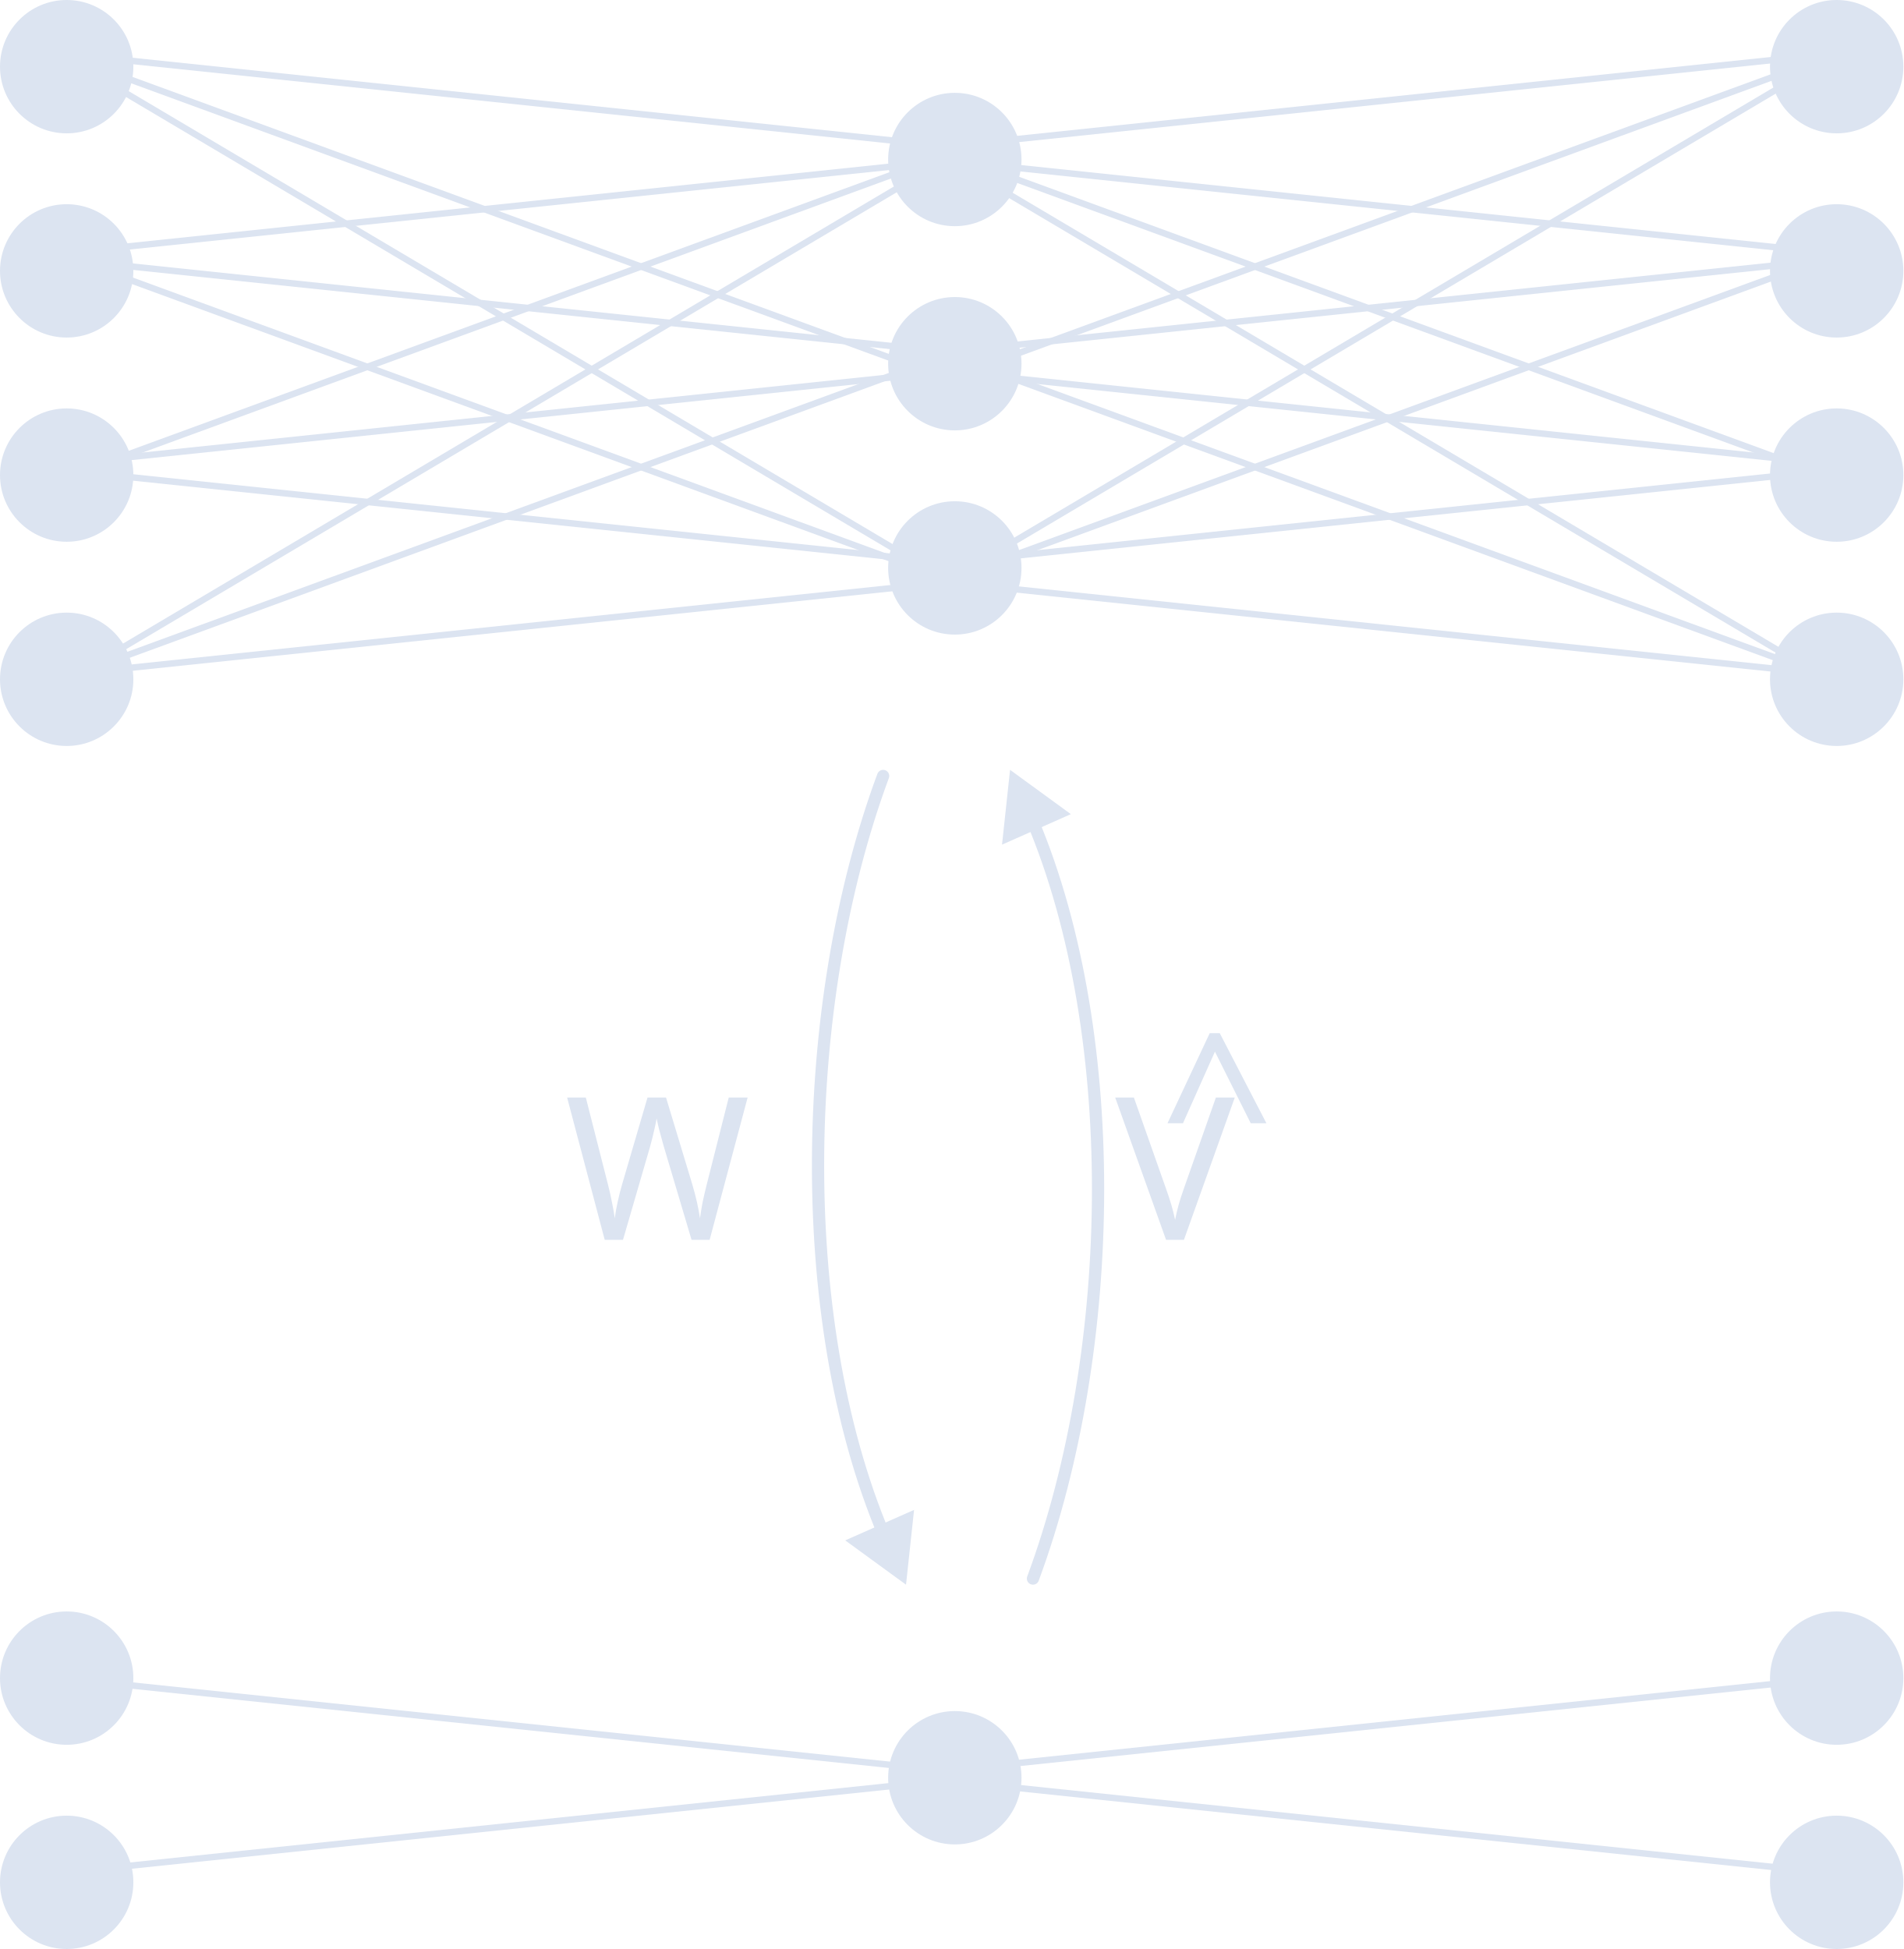
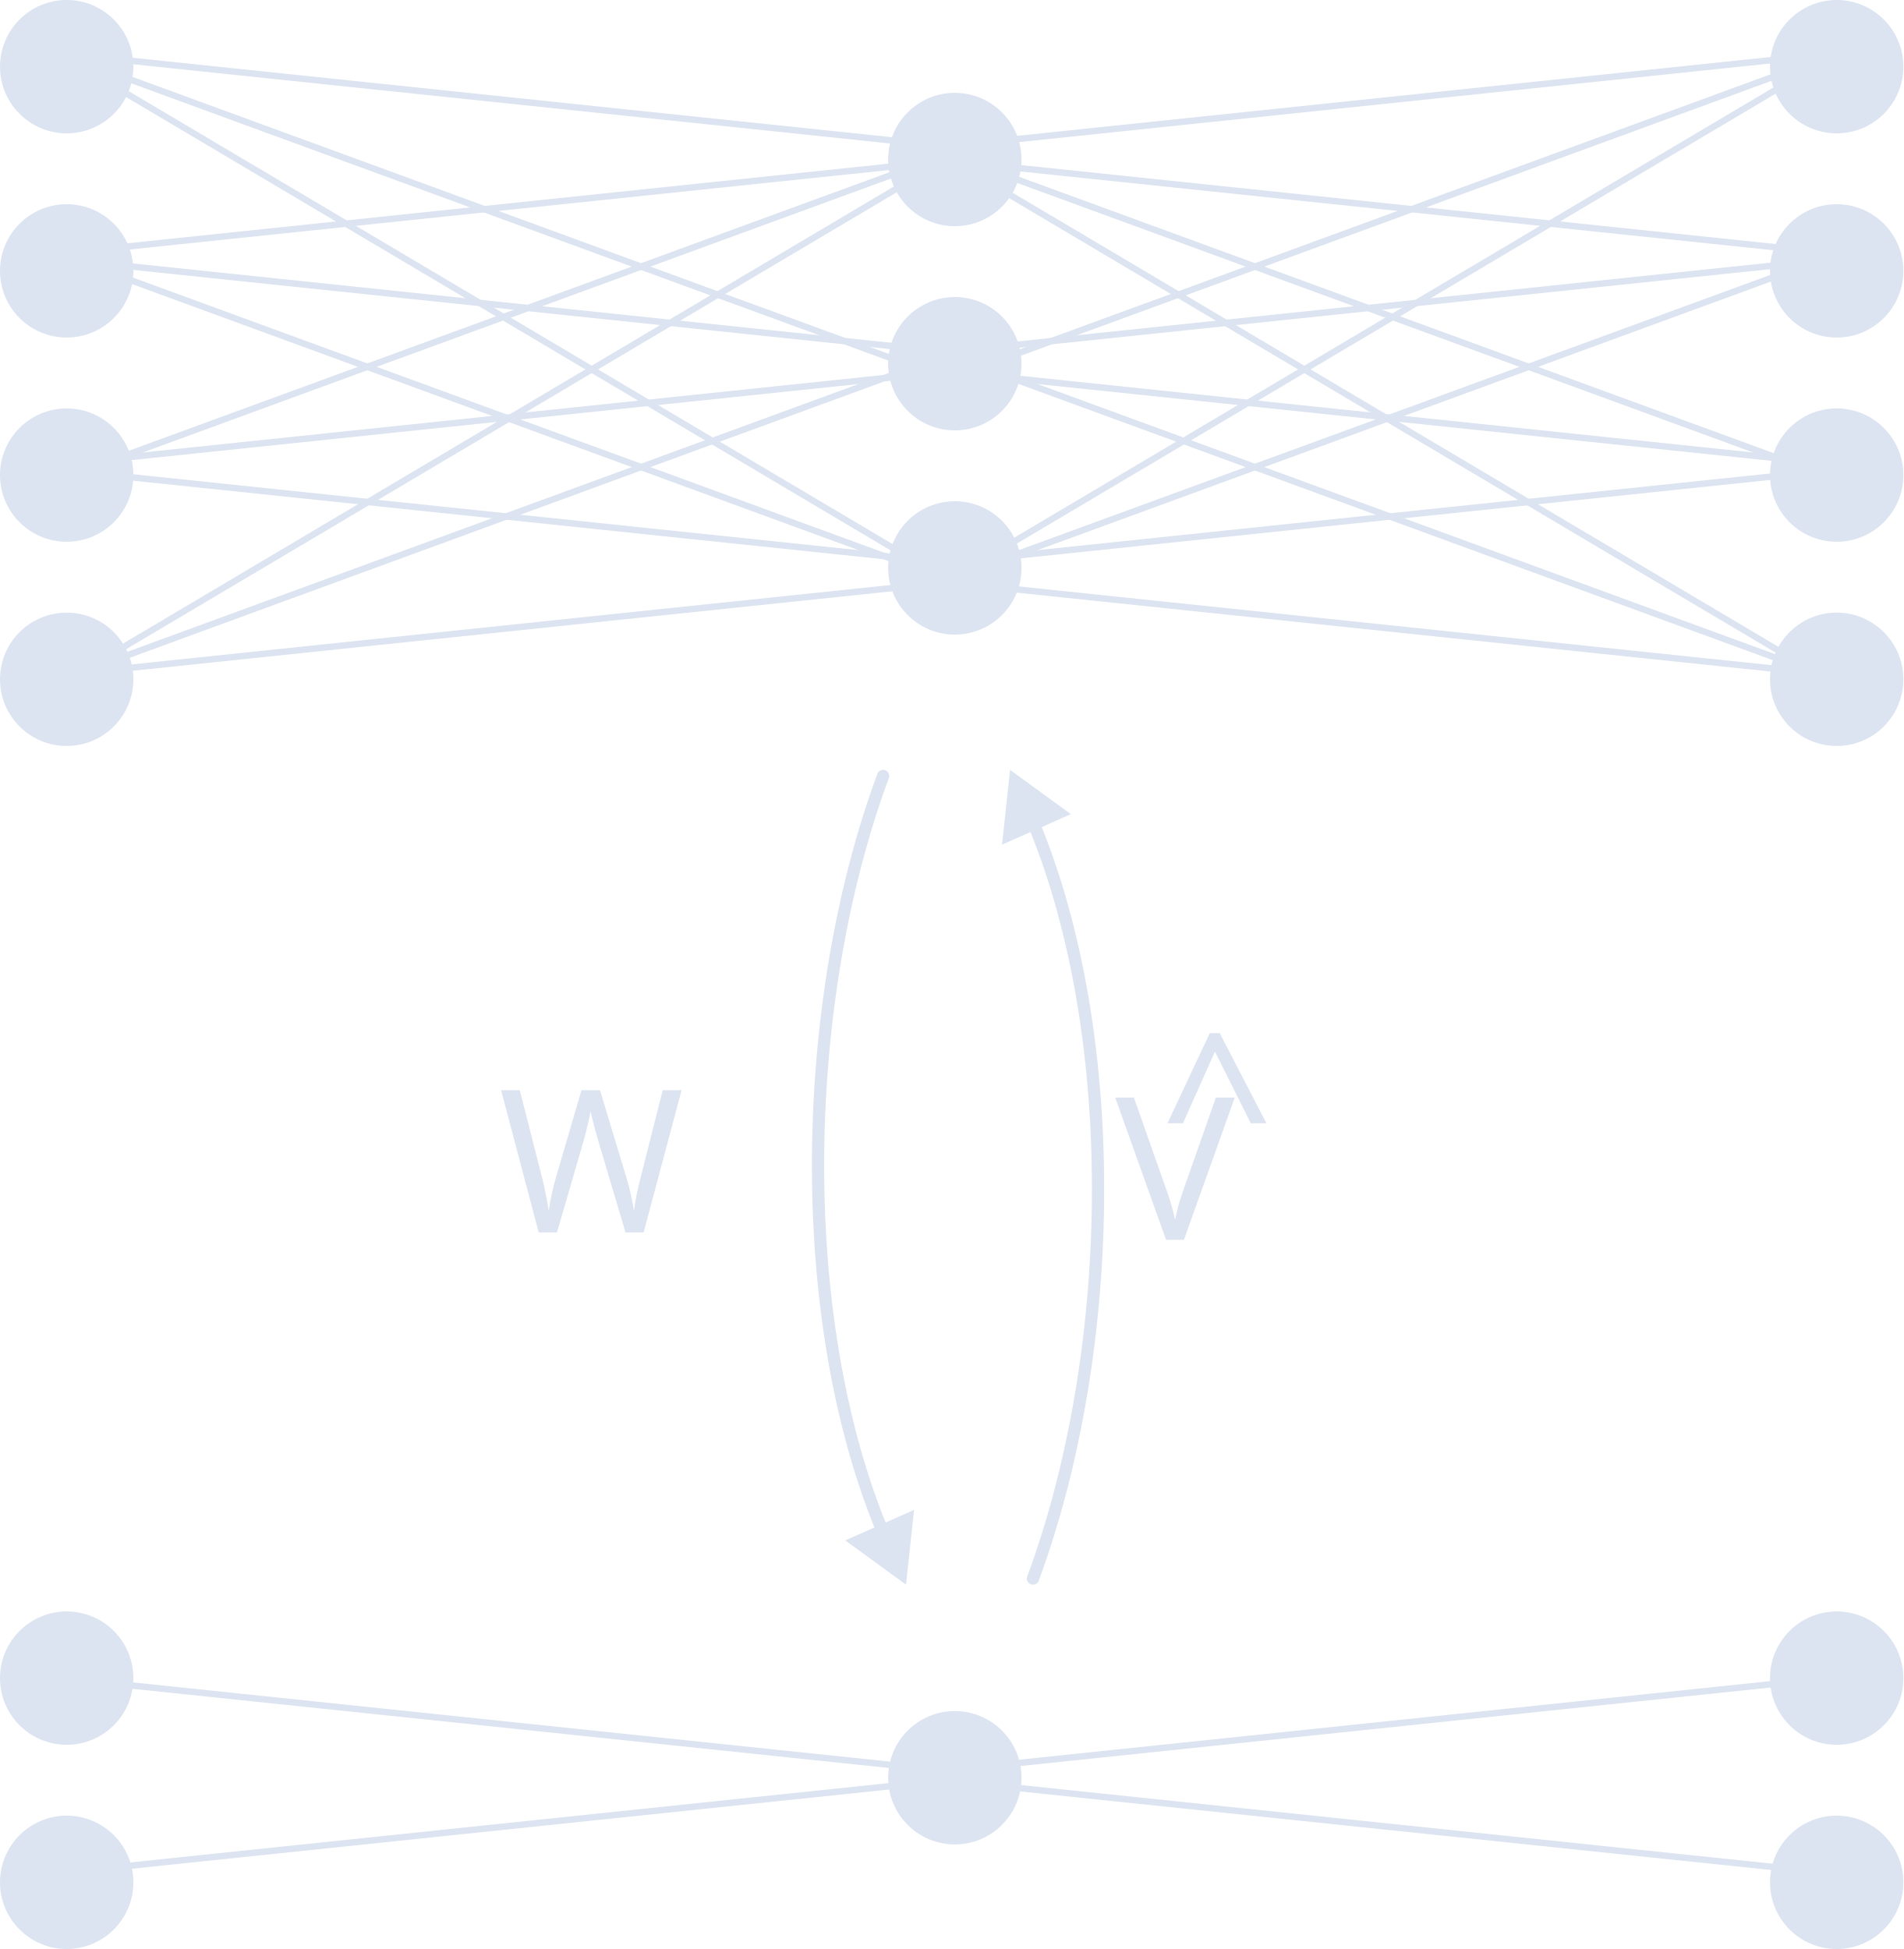
- <svg xmlns="http://www.w3.org/2000/svg" width="147.95mm" height="151.514mm" viewBox="0 0 147.95 151.514" version="1.1" id="svg1">
+ <svg xmlns="http://www.w3.org/2000/svg" xmlns:xlink="http://www.w3.org/1999/xlink" width="147.95mm" height="151.514mm" viewBox="0 0 147.95 151.514" version="1.1" id="svg1" xml:space="preserve">
  <defs id="defs1">
    <marker style="overflow:visible" id="Triangle" refX="0" refY="0" orient="auto-start-reverse" markerWidth="1" markerHeight="1" viewBox="0 0 1 1" preserveAspectRatio="xMidYMid">
      <path transform="scale(0.5)" style="fill:context-stroke;fill-rule:evenodd;stroke:context-stroke;stroke-width:1pt" d="M 5.77,0 -2.88,5 V -5 Z" id="path135" />
    </marker>
+     <g id="g2">
+       <g id="glyph-0-0">
+         <path d="M 10.969 -20.578 C 11.625 -18.719 12.406 -16.031 14.016 -11.625 C 16.281 -5.516 17.281 -3.297 19.469 0.109 C 19.969 0.859 20.016 0.891 20.328 0.891 C 20.828 0.891 21.594 0.469 21.984 0.172 C 22.484 -0.281 22.516 -0.328 22.922 -2.078 C 25.062 -11.516 27.797 -21.344 28.516 -22.984 C 28.547 -23.062 29.266 -24.422 33.672 -24.484 C 34.391 -24.531 35.078 -26.422 35.078 -27.219 C 35.078 -27.797 34.859 -27.797 34.359 -27.797 C 30.766 -27.797 29.156 -26.281 28.719 -25.812 C 27.719 -24.531 26.859 -21.906 25.203 -15.922 C 23.953 -11.328 22.812 -6.672 21.688 -2.047 C 19.719 -5.016 18.609 -7.859 16.891 -12.484 C 14.984 -17.578 13.844 -21.297 12.875 -24.531 C 12.656 -25.25 12.625 -25.281 12.297 -25.281 C 12.234 -25.281 11.516 -25.281 10.469 -24.422 C 10.109 -24.094 10.078 -23.781 10.047 -23.375 C 9.031 -13.844 5.672 -4.406 4.703 -2.688 C 4.406 -2.156 3.984 -1.5 3.266 -1.5 C 2.906 -1.5 1.5 -1.688 0.578 -2.547 C 0.391 -2.688 0.328 -2.688 0.281 -2.688 C -0.281 -2.688 -1.047 -0.891 -1.047 -0.031 C -1.047 1.078 1.141 1.797 2.156 1.797 C 4.453 1.797 6.281 -3.266 6.844 -4.906 C 9.188 -11.406 10.297 -16.75 10.969 -20.578 Z M 10.969 -20.578 " id="path1-5" />
+       </g>
+       <g id="glyph-0-1">
+         <path d="M 29.766 -23.125 C 29.766 -24.781 27 -24.531 25.891 -24.531 L 12.375 -24.531 C 10.578 -24.531 7.391 -23.484 6.812 -21.547 C 6.891 -21.344 6.953 -21.297 7.172 -21.297 C 7.953 -21.297 9.031 -21.953 9.531 -22.484 C 10.656 -22.484 11.719 -22.562 12.844 -22.562 L 15.062 -22.562 C 15.062 -22.562 14.922 -21.906 14.922 -21.875 C 13.516 -15.312 11.406 -9.75 9.828 -6.234 C 9.609 -5.766 7.672 -1.297 7.172 -0.859 C 5.594 -0.859 4.406 -1.719 3.766 -3.125 C 3.656 -3.328 3.656 -3.484 3.406 -3.484 C 2.578 -3.484 0.609 -2.328 0.609 -1.719 C 0.609 -1.656 0.641 -1.578 0.688 -1.5 C 1.328 0.172 2.938 1.141 4.703 1.141 C 6.531 1.141 8.641 -0.172 9.797 -1.5 C 10.969 -2.875 13.344 -8.75 14.266 -10.906 L 21.188 -10.906 C 21.156 -10.859 21.125 -10.828 21.125 -10.797 C 21.125 -10.656 21.344 -10.547 21.484 -10.547 C 22.266 -10.547 24.312 -11.547 24.312 -12.656 C 24.312 -12.906 24.062 -12.875 23.625 -12.875 L 15.031 -12.875 C 15.953 -16.094 17.172 -19.25 17.828 -22.562 L 22.562 -22.562 C 23.453 -22.562 25.969 -22.734 26.609 -21.953 C 26.672 -21.734 26.578 -21.375 26.672 -21.188 C 26.75 -21.125 26.859 -21.078 26.969 -21.078 C 27.828 -21.078 29.766 -22.156 29.766 -23.125 Z M 29.766 -23.125 " id="path2" />
+       </g>
+     </g>
  </defs>
  <g id="layer1" transform="translate(-29.02678,-25.83702)">
    <rect style="fill:#171717;fill-opacity:1;stroke:none;stroke-width:0.621;stroke-linecap:round;stroke-opacity:1" id="rect1" width="254.989" height="202.632" x="-21.182" y="185.328" />
    <circle style="fill:#dce4f1;fill-opacity:1;stroke:none;stroke-width:0.5;stroke-linecap:round" id="path1" cx="34.21" cy="31.02" r="5.183" />
    <circle style="fill:#dce4f1;fill-opacity:1;stroke:none;stroke-width:0.5;stroke-linecap:round" id="circle1" cx="34.21" cy="46.895" r="5.183" />
    <circle style="fill:#dce4f1;fill-opacity:1;stroke:none;stroke-width:0.5;stroke-linecap:round" id="circle2" cx="34.21" cy="62.77" r="5.183" />
    <circle style="fill:#dce4f1;fill-opacity:1;stroke:none;stroke-width:0.5;stroke-linecap:round" id="circle3" cx="34.21" cy="78.645" r="5.183" />
    <circle style="fill:#dce4f1;fill-opacity:1;stroke:none;stroke-width:0.5;stroke-linecap:round" id="circle4" cx="171.793" cy="31.02" r="5.183" />
    <circle style="fill:#dce4f1;fill-opacity:1;stroke:none;stroke-width:0.5;stroke-linecap:round" id="circle5" cx="171.793" cy="46.895" r="5.183" />
    <circle style="fill:#dce4f1;fill-opacity:1;stroke:none;stroke-width:0.5;stroke-linecap:round" id="circle6" cx="171.793" cy="62.77" r="5.183" />
    <circle style="fill:#dce4f1;fill-opacity:1;stroke:none;stroke-width:0.5;stroke-linecap:round" id="circle7" cx="171.793" cy="78.645" r="5.183" />
    <circle style="fill:#dce4f1;fill-opacity:1;stroke:none;stroke-width:0.5;stroke-linecap:round" id="circle8" cx="103.246" cy="38.237" r="5.183" />
    <circle style="fill:#dce4f1;fill-opacity:1;stroke:none;stroke-width:0.5;stroke-linecap:round" id="circle9" cx="103.246" cy="54.112" r="5.183" />
    <circle style="fill:#dce4f1;fill-opacity:1;stroke:none;stroke-width:0.5;stroke-linecap:round" id="circle10" cx="103.246" cy="69.987" r="5.183" />
    <circle style="fill:#dce4f1;fill-opacity:1;stroke:none;stroke-width:0.5;stroke-linecap:round" id="circle13" cx="34.21" cy="156.293" r="5.183" />
    <circle style="fill:#dce4f1;fill-opacity:1;stroke:none;stroke-width:0.5;stroke-linecap:round" id="circle14" cx="34.21" cy="172.168" r="5.183" />
    <circle style="fill:#dce4f1;fill-opacity:1;stroke:none;stroke-width:0.5;stroke-linecap:round" id="circle17" cx="171.793" cy="156.293" r="5.183" />
    <circle style="fill:#dce4f1;fill-opacity:1;stroke:none;stroke-width:0.5;stroke-linecap:round" id="circle18" cx="171.793" cy="172.168" r="5.183" />
    <circle style="fill:#dce4f1;fill-opacity:1;stroke:none;stroke-width:0.5;stroke-linecap:round" id="circle21" cx="103.246" cy="164.038" r="5.183" />
    <path style="fill:#171717;fill-opacity:1;stroke:#dce4f1;stroke-width:0.5;stroke-linecap:round;stroke-opacity:1" d="m 33.572,29.975 68.743,7.194" id="path21" />
    <path style="fill:#171717;fill-opacity:1;stroke:#dce4f1;stroke-width:0.5;stroke-linecap:round;stroke-opacity:1" d="m 33.572,45.962 68.743,7.194" id="path22" />
    <path style="fill:#171717;fill-opacity:1;stroke:#dce4f1;stroke-width:0.5;stroke-linecap:round;stroke-opacity:1" d="m 33.572,62.348 68.743,7.194" id="path23" />
    <path style="fill:#171717;fill-opacity:1;stroke:#dce4f1;stroke-width:0.5;stroke-linecap:round;stroke-opacity:1" d="m 33.572,78.335 68.743,-7.194" id="path24" />
    <path style="fill:#171717;fill-opacity:1;stroke:#dce4f1;stroke-width:0.5;stroke-linecap:round;stroke-opacity:1" d="m 33.572,61.949 68.743,-7.194" id="path25" />
    <path style="fill:#171717;fill-opacity:1;stroke:#dce4f1;stroke-width:0.5;stroke-linecap:round;stroke-opacity:1" d="m 33.572,45.562 68.743,-7.194" id="path26" />
    <path style="fill:#171717;fill-opacity:1;stroke:#dce4f1;stroke-width:0.5;stroke-linecap:round;stroke-opacity:1" d="m 33.572,29.975 68.743,25.179" id="path27" />
    <path style="fill:#171717;fill-opacity:1;stroke:#dce4f1;stroke-width:0.5;stroke-linecap:round;stroke-opacity:1" d="m 33.572,45.562 68.743,25.179" id="path28" />
    <path style="fill:#171717;fill-opacity:1;stroke:#dce4f1;stroke-width:0.5;stroke-linecap:round;stroke-opacity:1" d="M 33.572,78.735 102.315,53.556" id="path29" />
    <path style="fill:#171717;fill-opacity:1;stroke:#dce4f1;stroke-width:0.5;stroke-linecap:round;stroke-opacity:1" d="M 33.572,63.148 102.315,37.969" id="path30" />
    <path style="fill:#171717;fill-opacity:1;stroke:#dce4f1;stroke-width:0.5;stroke-linecap:round;stroke-opacity:1" d="m 33.572,29.975 68.743,40.766" id="path31" />
    <path style="fill:#171717;fill-opacity:1;stroke:#dce4f1;stroke-width:0.5;stroke-linecap:round;stroke-opacity:1" d="M 33.572,79.134 102.315,38.368" id="path32" />
    <path style="fill:#171717;fill-opacity:1;stroke:#dce4f1;stroke-width:0.5;stroke-linecap:round;stroke-opacity:1" d="m 171.858,29.975 -68.743,7.194" id="path33" />
    <path style="fill:#171717;fill-opacity:1;stroke:#dce4f1;stroke-width:0.5;stroke-linecap:round;stroke-opacity:1" d="m 171.858,45.962 -68.743,7.194" id="path34" />
    <path style="fill:#171717;fill-opacity:1;stroke:#dce4f1;stroke-width:0.5;stroke-linecap:round;stroke-opacity:1" d="m 171.858,62.348 -68.743,7.194" id="path35" />
    <path style="fill:#171717;fill-opacity:1;stroke:#dce4f1;stroke-width:0.5;stroke-linecap:round;stroke-opacity:1" d="M 171.858,78.335 103.115,71.141" id="path36" />
    <path style="fill:#171717;fill-opacity:1;stroke:#dce4f1;stroke-width:0.5;stroke-linecap:round;stroke-opacity:1" d="m 171.858,61.949 -68.743,-7.194" id="path37" />
    <path style="fill:#171717;fill-opacity:1;stroke:#dce4f1;stroke-width:0.5;stroke-linecap:round;stroke-opacity:1" d="m 171.858,45.562 -68.743,-7.194" id="path38" />
    <path style="fill:#171717;fill-opacity:1;stroke:#dce4f1;stroke-width:0.5;stroke-linecap:round;stroke-opacity:1" d="M 171.858,29.975 103.115,55.154" id="path39" />
    <path style="fill:#171717;fill-opacity:1;stroke:#dce4f1;stroke-width:0.5;stroke-linecap:round;stroke-opacity:1" d="M 171.858,45.562 103.115,70.741" id="path40" />
    <path style="fill:#171717;fill-opacity:1;stroke:#dce4f1;stroke-width:0.5;stroke-linecap:round;stroke-opacity:1" d="M 171.858,78.735 103.115,53.556" id="path41" />
    <path style="fill:#171717;fill-opacity:1;stroke:#dce4f1;stroke-width:0.5;stroke-linecap:round;stroke-opacity:1" d="M 171.858,63.148 103.115,37.969" id="path42" />
    <path style="fill:#171717;fill-opacity:1;stroke:#dce4f1;stroke-width:0.5;stroke-linecap:round;stroke-opacity:1" d="M 171.858,29.975 103.115,70.741" id="path43" />
    <path style="fill:#171717;fill-opacity:1;stroke:#dce4f1;stroke-width:0.5;stroke-linecap:round;stroke-opacity:1" d="M 171.858,79.134 103.115,38.368" id="path44" />
    <path style="fill:#171717;fill-opacity:1;stroke:#dce4f1;stroke-width:0.5;stroke-linecap:round;stroke-opacity:1" d="m 33.572,171.458 68.743,-7.194" id="path46" />
    <path style="fill:#171717;fill-opacity:1;stroke:#dce4f1;stroke-width:0.5;stroke-linecap:round;stroke-opacity:1" d="m 33.572,156.271 68.743,7.194" id="path47" />
    <path style="fill:#171717;fill-opacity:1;stroke:#dce4f1;stroke-width:0.5;stroke-linecap:round;stroke-opacity:1" d="m 171.458,171.458 -68.743,-7.194" id="path48" />
    <path style="fill:#171717;fill-opacity:1;stroke:#dce4f1;stroke-width:0.5;stroke-linecap:round;stroke-opacity:1" d="m 171.458,156.271 -68.743,7.194" id="path49" />
-     <text xml:space="preserve" style="font-size:15.495px;line-height:1.25;font-family:Cardo;-inkscape-font-specification:Cardo;fill:#dce4f1;fill-opacity:1;stroke-width:0.097" x="72.92" y="122.221" id="text49">
-       <tspan id="tspan49" style="font-style:normal;font-variant:normal;font-weight:normal;font-stretch:normal;font-family:'CMU Classical Serif';-inkscape-font-specification:'CMU Classical Serif';fill:#dce4f1;fill-opacity:1;stroke-width:0.097" x="72.92" y="122.221">W</tspan>
+     <text xml:space="preserve" style="font-size:15.495px;line-height:1.25;font-family:Cardo;-inkscape-font-specification:Cardo;fill:#dce4f1;fill-opacity:1;stroke-width:0.097" x="67.788" y="121.651" id="text49">
+       <tspan id="tspan49" style="font-style:normal;font-variant:normal;font-weight:normal;font-stretch:normal;font-family:'CMU Classical Serif';-inkscape-font-specification:'CMU Classical Serif';fill:#dce4f1;fill-opacity:1;stroke-width:0.097" x="67.788" y="121.651">W</tspan>
    </text>
    <path style="fill:none;fill-opacity:1;stroke:#dce4f1;stroke-width:0.951;stroke-linecap:round;stroke-dasharray:none;stroke-opacity:1;marker-end:url(#Triangle)" d="m 97.672,86.16 c -6.608,17.83 -7.021,43.001 0.413,59.782" id="path50" />
    <path style="fill:none;fill-opacity:1;stroke:#dce4f1;stroke-width:0.951;stroke-linecap:round;stroke-dasharray:none;stroke-opacity:1;marker-end:url(#Triangle)" d="m 109.32,148.554 c 6.608,-17.83 7.021,-43.001 -0.413,-59.782" id="path51" />
    <text xml:space="preserve" style="font-size:15.495px;line-height:1.25;font-family:Cardo;-inkscape-font-specification:Cardo;fill:#dce4f1;fill-opacity:1;stroke-width:0.097" x="115.711" y="122.221" id="text51">
      <tspan id="tspan51" style="font-style:normal;font-variant:normal;font-weight:normal;font-stretch:normal;font-family:'CMU Classical Serif';-inkscape-font-specification:'CMU Classical Serif';fill:#dce4f1;fill-opacity:1;stroke-width:0.097" x="115.711" y="122.221">V</tspan>
    </text>
    <text xml:space="preserve" style="font-size:15.495px;line-height:1.25;font-family:Cardo;-inkscape-font-specification:Cardo;fill:#dce4f1;fill-opacity:1;stroke-width:0.097" x="119.185" y="117.299" id="text52">
      <tspan id="tspan52" style="font-style:normal;font-variant:normal;font-weight:normal;font-stretch:normal;font-family:'CMU Serif';-inkscape-font-specification:'CMU Serif';fill:#dce4f1;fill-opacity:1;stroke-width:0.097" x="119.185" y="117.299">^</tspan>
    </text>
+     <circle style="fill:#dce4f1;fill-opacity:1;stroke:none;stroke-width:0.5;stroke-linecap:round" id="circle11" cx="34.21" cy="-137.766" r="5.183" />
+     <circle style="fill:#dce4f1;fill-opacity:1;stroke:none;stroke-width:0.5;stroke-linecap:round" id="circle12" cx="34.21" cy="-121.891" r="5.183" />
+     <circle style="fill:#dce4f1;fill-opacity:1;stroke:none;stroke-width:0.5;stroke-linecap:round" id="circle15" cx="34.21" cy="-106.016" r="5.183" />
+     <circle style="fill:#dce4f1;fill-opacity:1;stroke:none;stroke-width:0.5;stroke-linecap:round" id="circle16" cx="34.21" cy="-90.141" r="5.183" />
+     <circle style="fill:#dce4f1;fill-opacity:1;stroke:none;stroke-width:0.5;stroke-linecap:round" id="circle19" cx="171.793" cy="-137.766" r="5.183" />
+     <circle style="fill:#dce4f1;fill-opacity:1;stroke:none;stroke-width:0.5;stroke-linecap:round" id="circle20" cx="171.793" cy="-121.891" r="5.183" />
+     <circle style="fill:#dce4f1;fill-opacity:1;stroke:none;stroke-width:0.5;stroke-linecap:round" id="circle22" cx="171.793" cy="-106.016" r="5.183" />
+     <circle style="fill:#dce4f1;fill-opacity:1;stroke:none;stroke-width:0.5;stroke-linecap:round" id="circle23" cx="171.793" cy="-90.141" r="5.183" />
+     <circle style="fill:#dce4f1;fill-opacity:1;stroke:none;stroke-width:0.5;stroke-linecap:round" id="circle24" cx="103.246" cy="-130.549" r="5.183" />
+     <circle style="fill:#dce4f1;fill-opacity:1;stroke:none;stroke-width:0.5;stroke-linecap:round" id="circle25" cx="103.246" cy="-114.674" r="5.183" />
+     <circle style="fill:#dce4f1;fill-opacity:1;stroke:none;stroke-width:0.5;stroke-linecap:round" id="circle26" cx="103.246" cy="-98.799" r="5.183" />
+     <circle style="fill:#dce4f1;fill-opacity:1;stroke:none;stroke-width:0.5;stroke-linecap:round" id="circle27" cx="34.21" cy="-12.493" r="5.183" />
+     <circle style="fill:#dce4f1;fill-opacity:1;stroke:none;stroke-width:0.5;stroke-linecap:round" id="circle28" cx="34.21" cy="3.382" r="5.183" />
+     <circle style="fill:#dce4f1;fill-opacity:1;stroke:none;stroke-width:0.5;stroke-linecap:round" id="circle29" cx="171.793" cy="-12.493" r="5.183" />
+     <circle style="fill:#dce4f1;fill-opacity:1;stroke:none;stroke-width:0.5;stroke-linecap:round" id="circle30" cx="171.793" cy="3.382" r="5.183" />
+     <circle style="fill:#dce4f1;fill-opacity:1;stroke:none;stroke-width:0.5;stroke-linecap:round" id="circle31" cx="103.246" cy="-4.748" r="5.183" />
+     <path style="fill:#171717;fill-opacity:1;stroke:#dce4f1;stroke-width:0.5;stroke-linecap:round;stroke-opacity:1" d="m 33.572,-138.811 68.743,7.194" id="path45" />
+     <path style="fill:#171717;fill-opacity:1;stroke:#dce4f1;stroke-width:0.5;stroke-linecap:round;stroke-opacity:1" d="m 33.572,-122.824 68.743,7.194" id="path52" />
+     <path style="fill:#171717;fill-opacity:1;stroke:#dce4f1;stroke-width:0.5;stroke-linecap:round;stroke-opacity:1" d="m 33.572,-106.438 68.743,7.194" id="path53" />
+     <path style="fill:#171717;fill-opacity:1;stroke:#dce4f1;stroke-width:0.5;stroke-linecap:round;stroke-opacity:1" d="m 33.572,-90.451 68.743,-7.194" id="path54" />
+     <path style="fill:#171717;fill-opacity:1;stroke:#dce4f1;stroke-width:0.5;stroke-linecap:round;stroke-opacity:1" d="m 33.572,-106.837 68.743,-7.194" id="path55" />
+     <path style="fill:#171717;fill-opacity:1;stroke:#dce4f1;stroke-width:0.5;stroke-linecap:round;stroke-opacity:1" d="m 33.572,-123.224 68.743,-7.194" id="path56" />
+     <path style="fill:#171717;fill-opacity:1;stroke:#dce4f1;stroke-width:0.5;stroke-linecap:round;stroke-opacity:1" d="m 33.572,-138.811 68.743,25.179" id="path57" />
+     <path style="fill:#171717;fill-opacity:1;stroke:#dce4f1;stroke-width:0.5;stroke-linecap:round;stroke-opacity:1" d="m 33.572,-123.224 68.743,25.179" id="path58" />
+     <path style="fill:#171717;fill-opacity:1;stroke:#dce4f1;stroke-width:0.5;stroke-linecap:round;stroke-opacity:1" d="m 33.572,-90.051 68.743,-25.179" id="path59" />
+     <path style="fill:#171717;fill-opacity:1;stroke:#dce4f1;stroke-width:0.5;stroke-linecap:round;stroke-opacity:1" d="m 33.572,-105.638 68.743,-25.179" id="path60" />
+     <path style="fill:#171717;fill-opacity:1;stroke:#dce4f1;stroke-width:0.5;stroke-linecap:round;stroke-opacity:1" d="m 33.572,-138.811 68.743,40.766" id="path61" />
+     <path style="fill:#171717;fill-opacity:1;stroke:#dce4f1;stroke-width:0.5;stroke-linecap:round;stroke-opacity:1" d="m 33.572,-89.652 68.743,-40.766" id="path62" />
+     <path style="fill:#171717;fill-opacity:1;stroke:#dce4f1;stroke-width:0.5;stroke-linecap:round;stroke-opacity:1" d="m 171.858,-138.811 -68.743,7.194" id="path63" />
+     <path style="fill:#171717;fill-opacity:1;stroke:#dce4f1;stroke-width:0.5;stroke-linecap:round;stroke-opacity:1" d="m 171.858,-122.824 -68.743,7.194" id="path64" />
+     <path style="fill:#171717;fill-opacity:1;stroke:#dce4f1;stroke-width:0.5;stroke-linecap:round;stroke-opacity:1" d="m 171.858,-106.438 -68.743,7.194" id="path65" />
+     <path style="fill:#171717;fill-opacity:1;stroke:#dce4f1;stroke-width:0.5;stroke-linecap:round;stroke-opacity:1" d="m 171.858,-90.451 -68.743,-7.194" id="path66" />
+     <path style="fill:#171717;fill-opacity:1;stroke:#dce4f1;stroke-width:0.5;stroke-linecap:round;stroke-opacity:1" d="m 171.858,-106.837 -68.743,-7.194" id="path67" />
+     <path style="fill:#171717;fill-opacity:1;stroke:#dce4f1;stroke-width:0.5;stroke-linecap:round;stroke-opacity:1" d="m 171.858,-123.224 -68.743,-7.194" id="path68" />
+     <path style="fill:#171717;fill-opacity:1;stroke:#dce4f1;stroke-width:0.5;stroke-linecap:round;stroke-opacity:1" d="m 171.858,-138.811 -68.743,25.179" id="path69" />
+     <path style="fill:#171717;fill-opacity:1;stroke:#dce4f1;stroke-width:0.5;stroke-linecap:round;stroke-opacity:1" d="m 171.858,-123.224 -68.743,25.179" id="path70" />
+     <path style="fill:#171717;fill-opacity:1;stroke:#dce4f1;stroke-width:0.5;stroke-linecap:round;stroke-opacity:1" d="m 171.858,-90.051 -68.743,-25.179" id="path71" />
+     <path style="fill:#171717;fill-opacity:1;stroke:#dce4f1;stroke-width:0.5;stroke-linecap:round;stroke-opacity:1" d="m 171.858,-105.638 -68.743,-25.179" id="path72" />
+     <path style="fill:#171717;fill-opacity:1;stroke:#dce4f1;stroke-width:0.5;stroke-linecap:round;stroke-opacity:1" d="m 171.858,-138.811 -68.743,40.766" id="path73" />
+     <path style="fill:#171717;fill-opacity:1;stroke:#dce4f1;stroke-width:0.5;stroke-linecap:round;stroke-opacity:1" d="M 171.858,-89.652 103.115,-130.418" id="path74" />
+     <path style="fill:#171717;fill-opacity:1;stroke:#dce4f1;stroke-width:0.5;stroke-linecap:round;stroke-opacity:1" d="m 33.572,2.672 68.743,-7.194" id="path75" />
+     <path style="fill:#171717;fill-opacity:1;stroke:#dce4f1;stroke-width:0.5;stroke-linecap:round;stroke-opacity:1" d="m 33.572,-12.516 68.743,7.194" id="path76" />
+     <path style="fill:#171717;fill-opacity:1;stroke:#dce4f1;stroke-width:0.5;stroke-linecap:round;stroke-opacity:1" d="m 171.458,2.672 -68.743,-7.194" id="path77" />
+     <path style="fill:#171717;fill-opacity:1;stroke:#dce4f1;stroke-width:0.5;stroke-linecap:round;stroke-opacity:1" d="m 171.458,-12.516 -68.743,7.194" id="path78" />
+     <path style="fill:none;fill-opacity:1;stroke:#dce4f1;stroke-width:0.951;stroke-linecap:round;stroke-dasharray:none;stroke-opacity:1;marker-end:url(#Triangle)" d="m 97.672,-82.626 c -6.608,17.83 -7.021,43.001 0.413,59.782" id="path79" />
+     <path style="fill:none;fill-opacity:1;stroke:#dce4f1;stroke-width:0.951;stroke-linecap:round;stroke-dasharray:none;stroke-opacity:1;marker-end:url(#Triangle)" d="m 109.32,-20.232 c 6.608,-17.83 7.021,-43.001 -0.413,-59.782" id="path80" />
+     <use xlink:href="#glyph-0-0" x="1.569" y="28.248" id="use2" transform="matrix(0.3913145,0,0,0.3913145,57.75278,-29.73926)" style="fill:#dce4f1;fill-opacity:1" />
+     <use xlink:href="#glyph-0-1" x="36.269" y="28.248" id="use3" transform="matrix(0.3913145,0,0,0.3913145,42.92697,-87.90205)" style="fill:#dce4f1;fill-opacity:1" />
  </g>
</svg>
